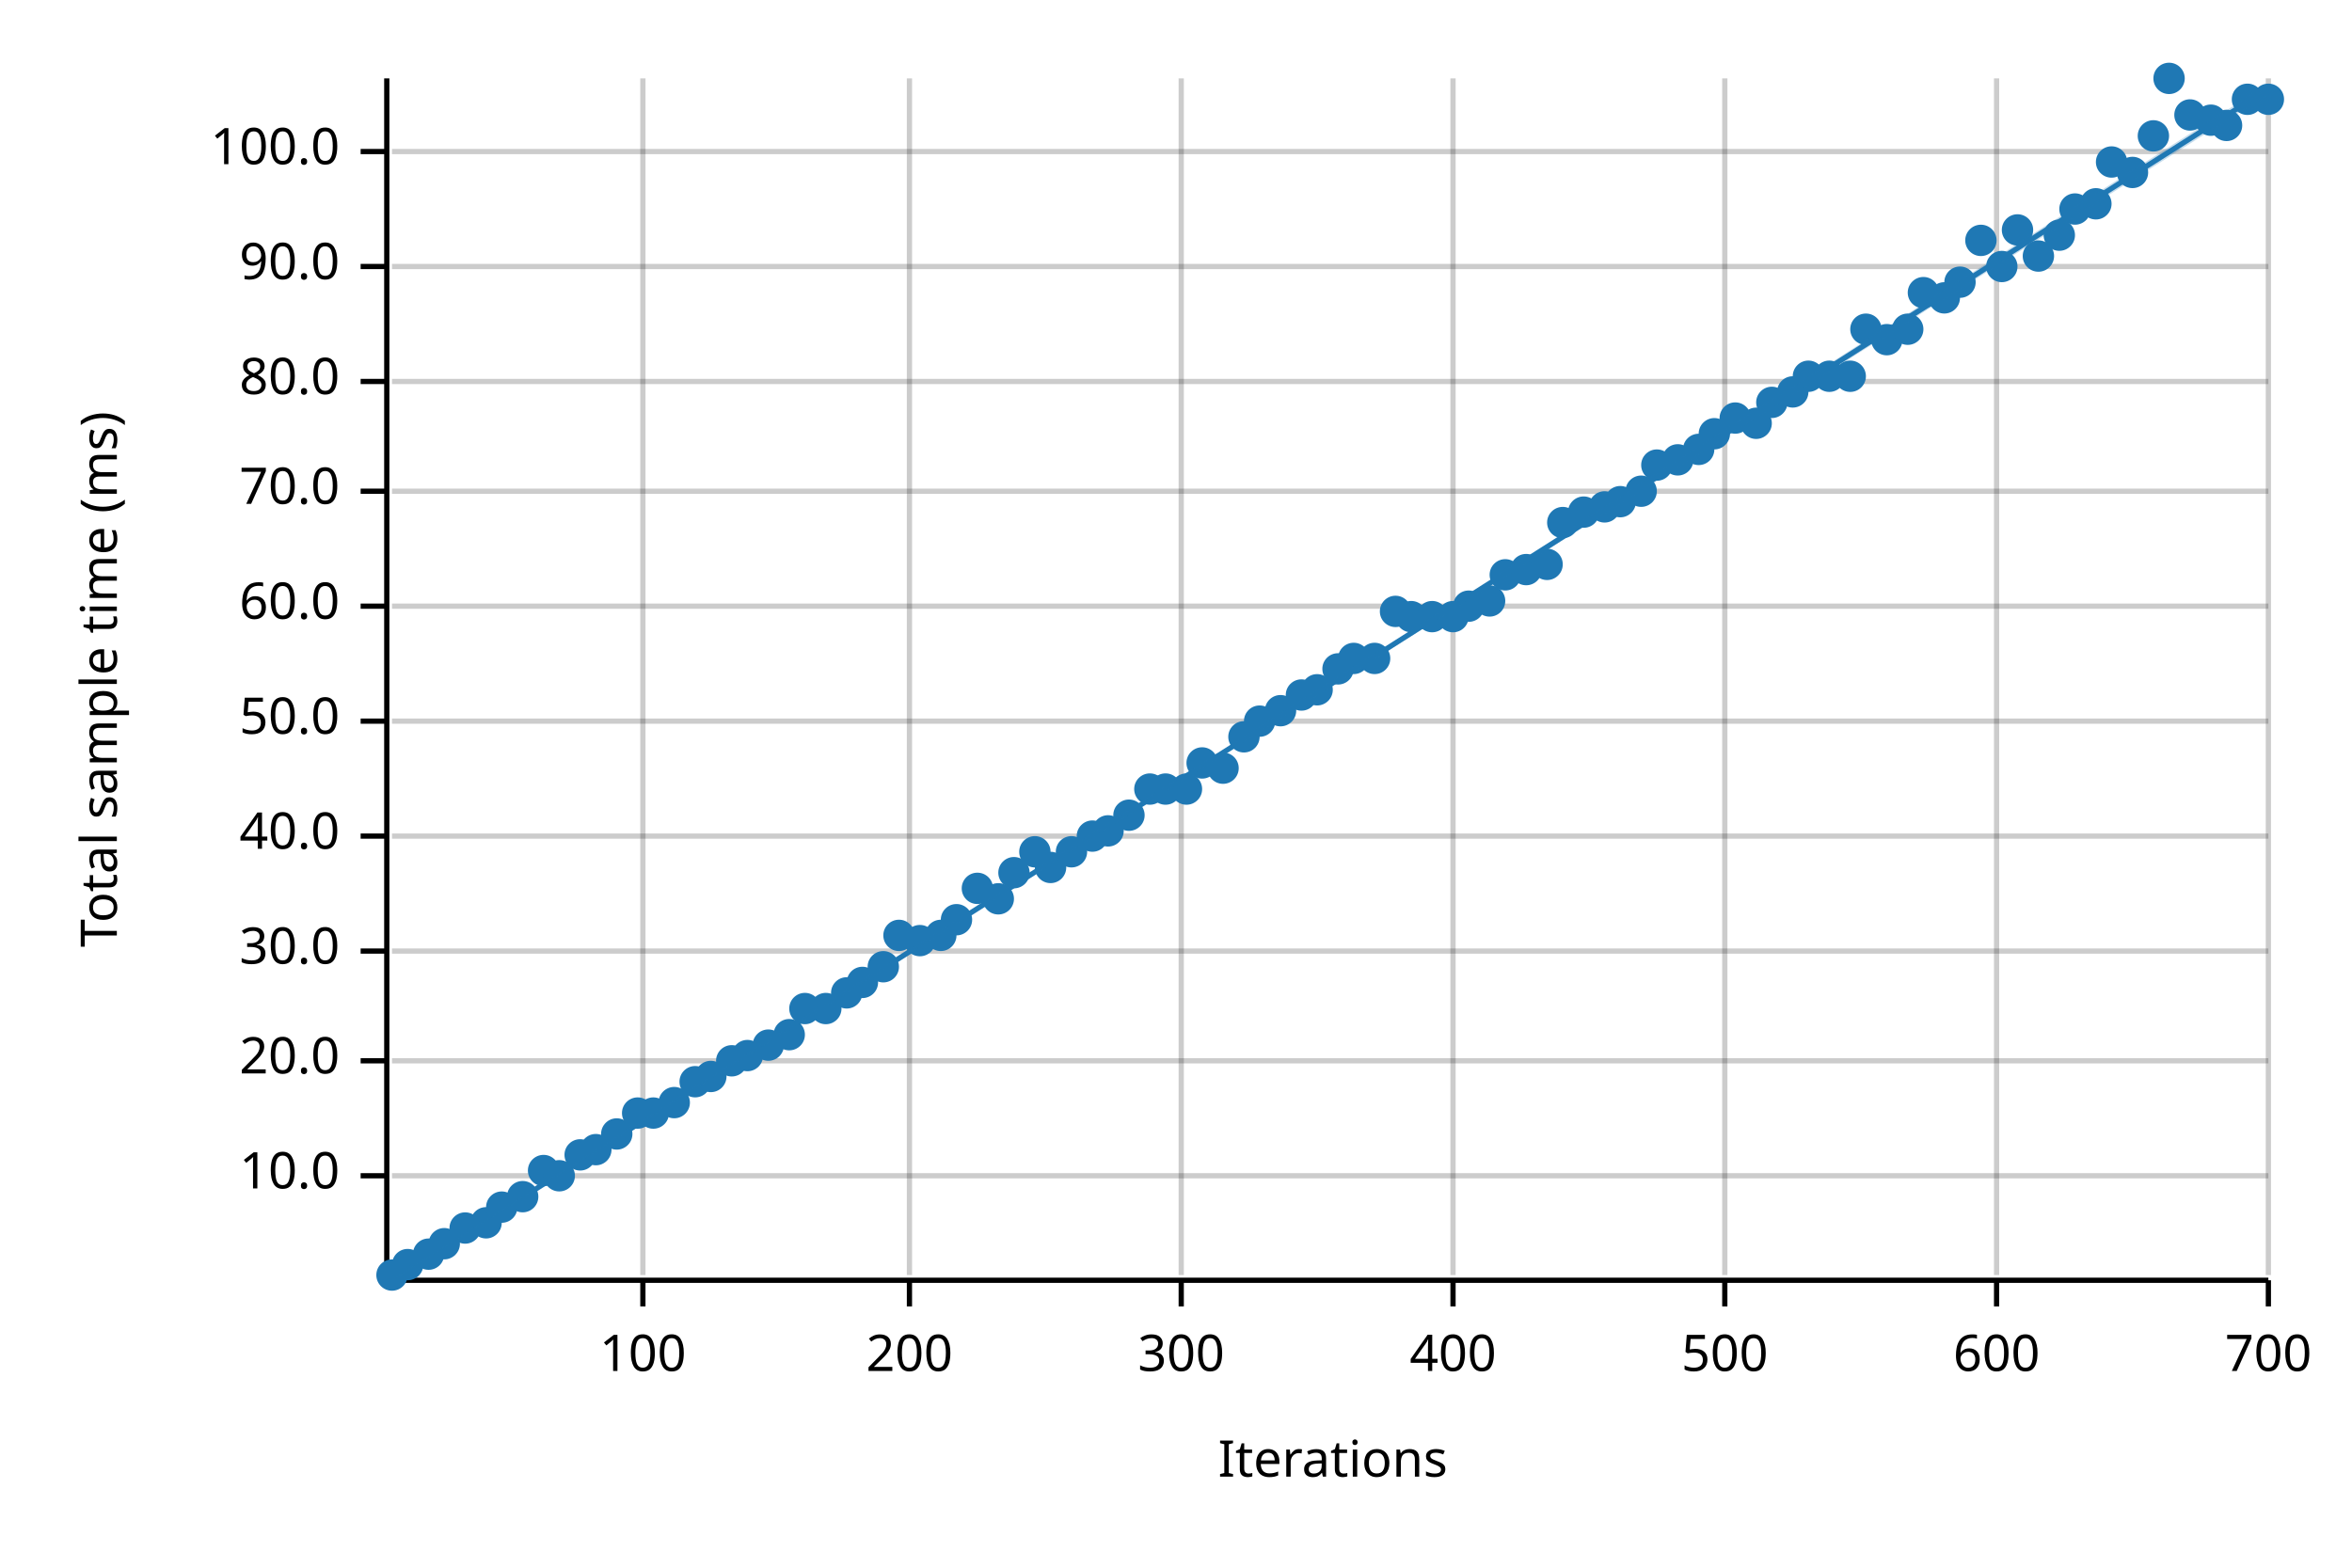
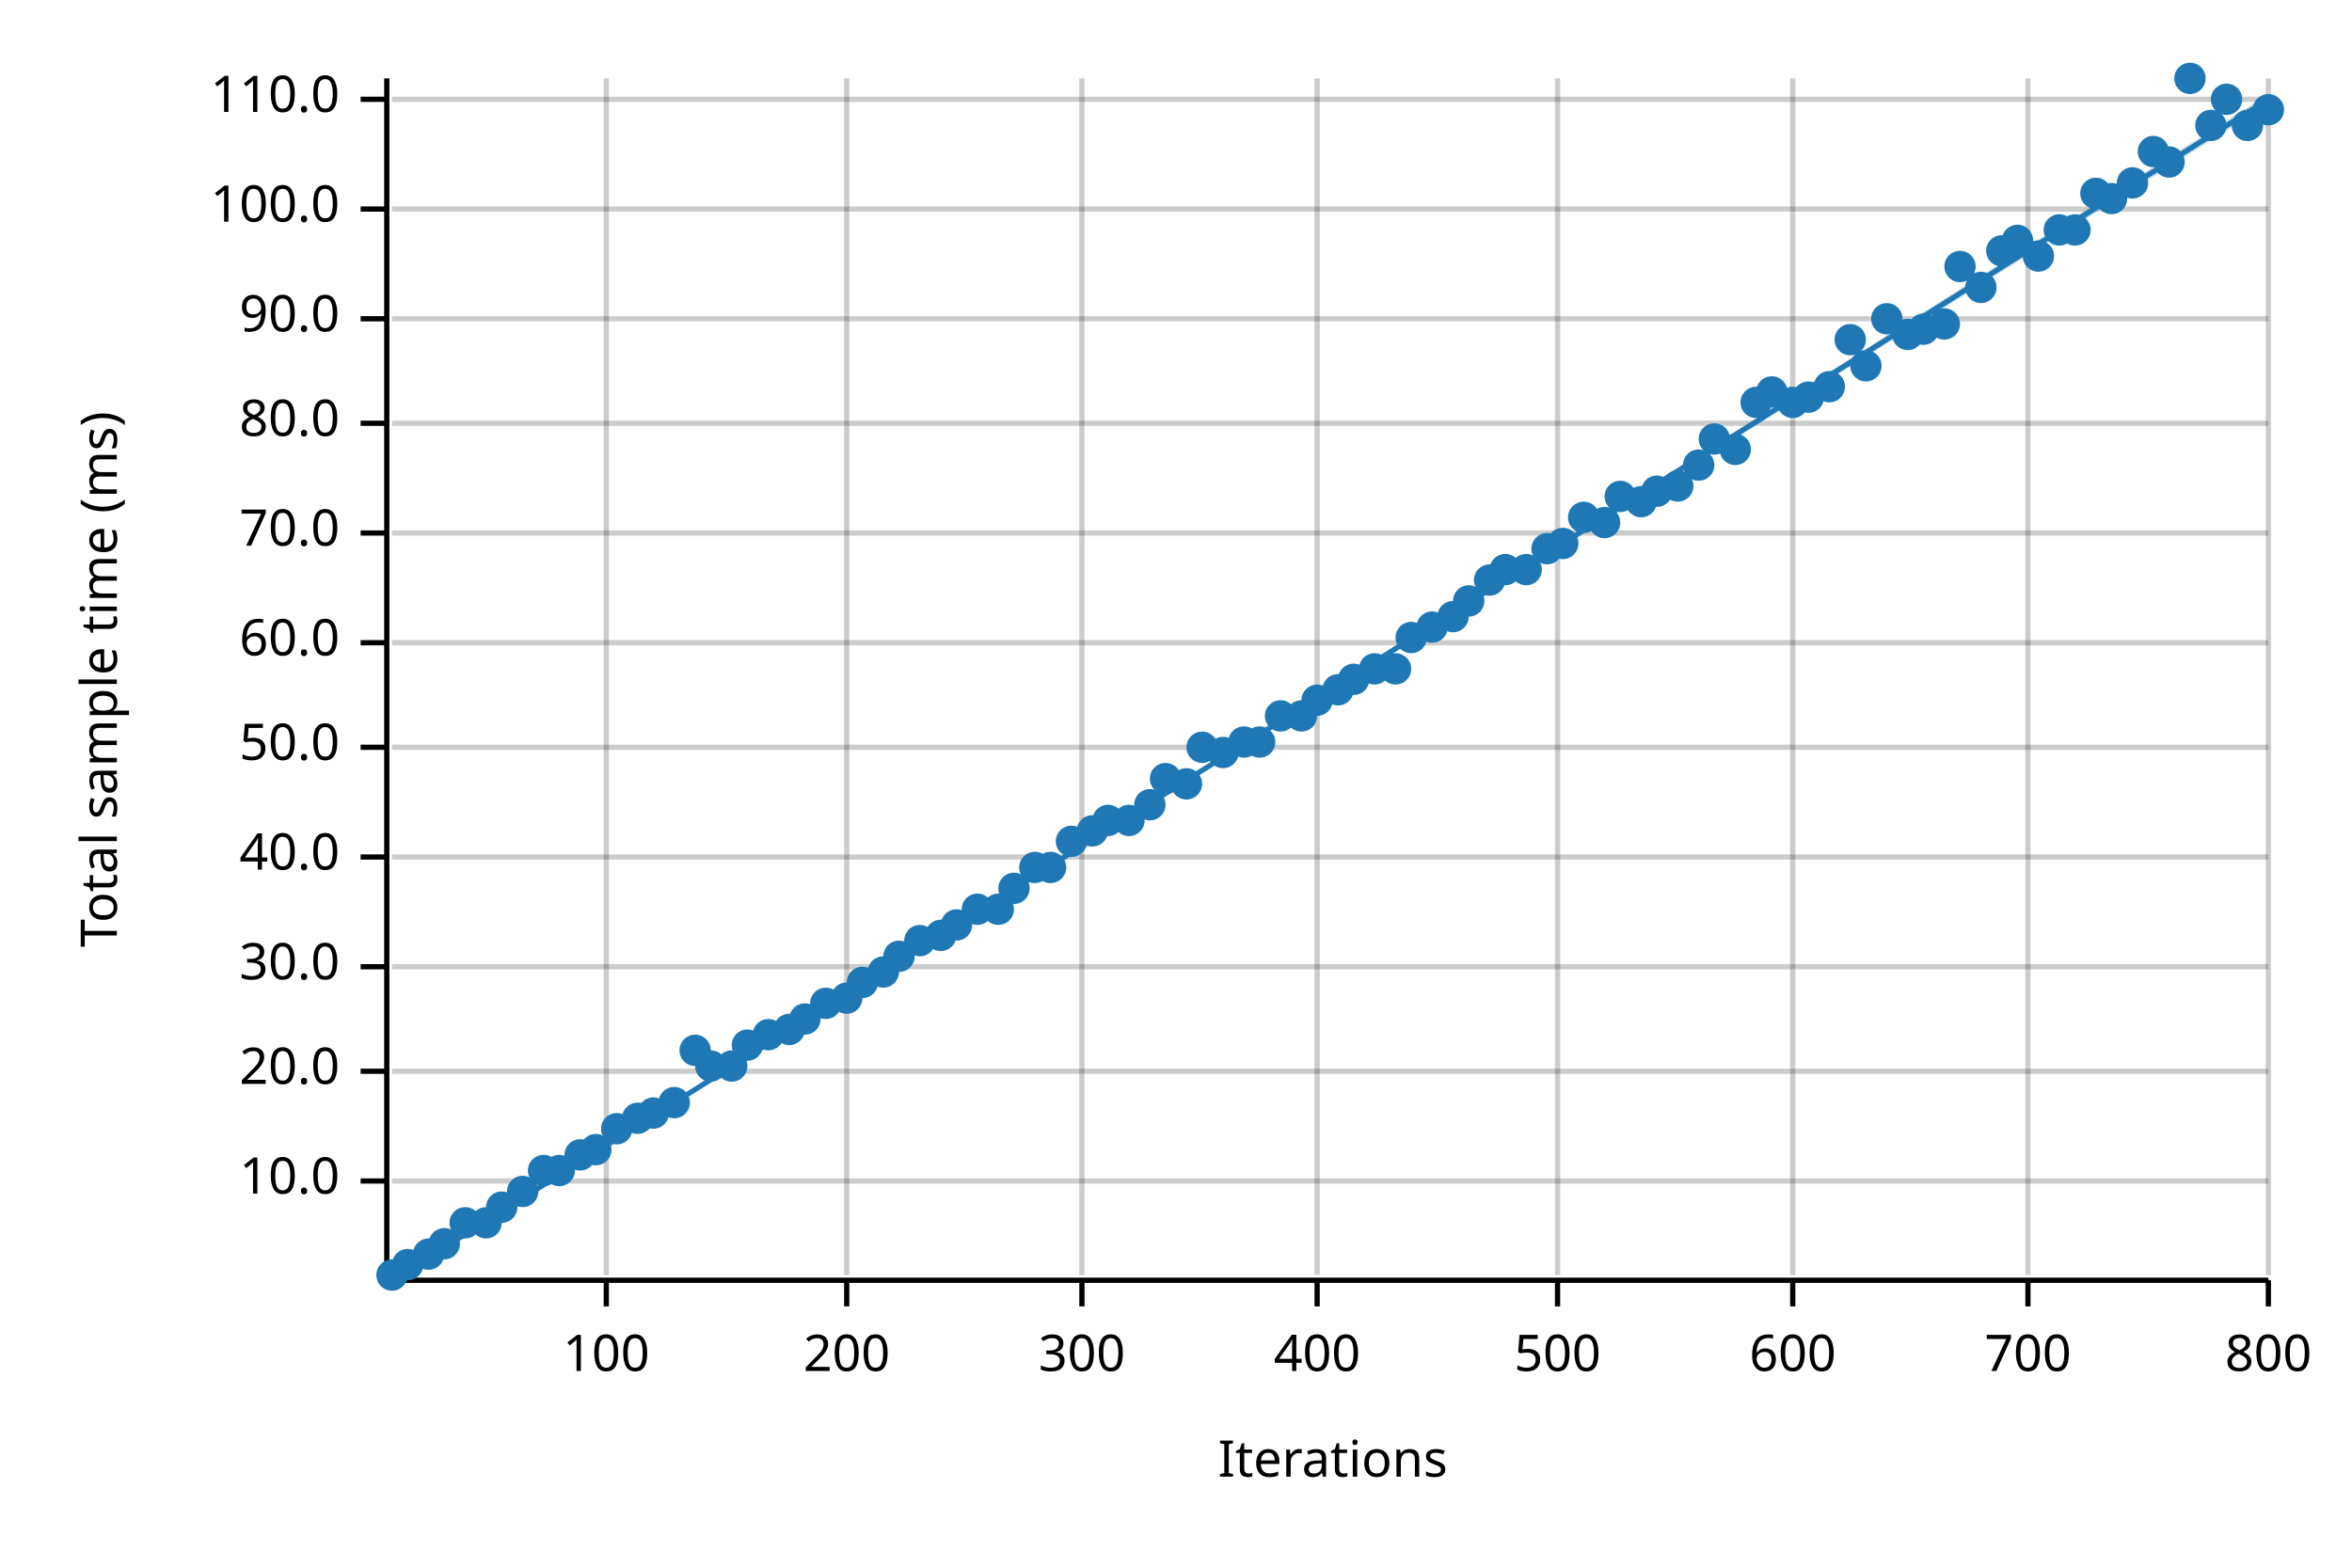
<svg xmlns="http://www.w3.org/2000/svg" width="450" height="300" viewBox="0 0 450 300">
  <text x="15" y="130" dy="0.76em" text-anchor="middle" font-family="sans-serif" font-size="9.677" opacity="1" fill="#000000" transform="rotate(270, 15, 130)">
Total sample time (ms)
</text>
  <text x="255" y="285" dy="-0.5ex" text-anchor="middle" font-family="sans-serif" font-size="9.677" opacity="1" fill="#000000">
Iterations
</text>
-   <line opacity="0.2" stroke="#000000" stroke-width="1" x1="123" y1="244" x2="123" y2="15" />
-   <line opacity="0.2" stroke="#000000" stroke-width="1" x1="174" y1="244" x2="174" y2="15" />
-   <line opacity="0.2" stroke="#000000" stroke-width="1" x1="226" y1="244" x2="226" y2="15" />
-   <line opacity="0.2" stroke="#000000" stroke-width="1" x1="278" y1="244" x2="278" y2="15" />
-   <line opacity="0.2" stroke="#000000" stroke-width="1" x1="330" y1="244" x2="330" y2="15" />
-   <line opacity="0.2" stroke="#000000" stroke-width="1" x1="382" y1="244" x2="382" y2="15" />
+   <line opacity="0.2" stroke="#000000" stroke-width="1" x1="116" y1="244" x2="116" y2="15" />
+   <line opacity="0.2" stroke="#000000" stroke-width="1" x1="162" y1="244" x2="162" y2="15" />
+   <line opacity="0.2" stroke="#000000" stroke-width="1" x1="207" y1="244" x2="207" y2="15" />
+   <line opacity="0.2" stroke="#000000" stroke-width="1" x1="252" y1="244" x2="252" y2="15" />
+   <line opacity="0.2" stroke="#000000" stroke-width="1" x1="298" y1="244" x2="298" y2="15" />
+   <line opacity="0.2" stroke="#000000" stroke-width="1" x1="343" y1="244" x2="343" y2="15" />
+   <line opacity="0.2" stroke="#000000" stroke-width="1" x1="388" y1="244" x2="388" y2="15" />
  <line opacity="0.2" stroke="#000000" stroke-width="1" x1="434" y1="244" x2="434" y2="15" />
-   <line opacity="0.2" stroke="#000000" stroke-width="1" x1="75" y1="225" x2="434" y2="225" />
-   <line opacity="0.2" stroke="#000000" stroke-width="1" x1="75" y1="203" x2="434" y2="203" />
-   <line opacity="0.2" stroke="#000000" stroke-width="1" x1="75" y1="182" x2="434" y2="182" />
-   <line opacity="0.2" stroke="#000000" stroke-width="1" x1="75" y1="160" x2="434" y2="160" />
-   <line opacity="0.2" stroke="#000000" stroke-width="1" x1="75" y1="138" x2="434" y2="138" />
-   <line opacity="0.2" stroke="#000000" stroke-width="1" x1="75" y1="116" x2="434" y2="116" />
-   <line opacity="0.2" stroke="#000000" stroke-width="1" x1="75" y1="94" x2="434" y2="94" />
-   <line opacity="0.2" stroke="#000000" stroke-width="1" x1="75" y1="73" x2="434" y2="73" />
-   <line opacity="0.2" stroke="#000000" stroke-width="1" x1="75" y1="51" x2="434" y2="51" />
-   <line opacity="0.2" stroke="#000000" stroke-width="1" x1="75" y1="29" x2="434" y2="29" />
+   <line opacity="0.2" stroke="#000000" stroke-width="1" x1="75" y1="226" x2="434" y2="226" />
+   <line opacity="0.2" stroke="#000000" stroke-width="1" x1="75" y1="205" x2="434" y2="205" />
+   <line opacity="0.2" stroke="#000000" stroke-width="1" x1="75" y1="185" x2="434" y2="185" />
+   <line opacity="0.2" stroke="#000000" stroke-width="1" x1="75" y1="164" x2="434" y2="164" />
+   <line opacity="0.2" stroke="#000000" stroke-width="1" x1="75" y1="143" x2="434" y2="143" />
+   <line opacity="0.2" stroke="#000000" stroke-width="1" x1="75" y1="123" x2="434" y2="123" />
+   <line opacity="0.2" stroke="#000000" stroke-width="1" x1="75" y1="102" x2="434" y2="102" />
+   <line opacity="0.2" stroke="#000000" stroke-width="1" x1="75" y1="81" x2="434" y2="81" />
+   <line opacity="0.2" stroke="#000000" stroke-width="1" x1="75" y1="61" x2="434" y2="61" />
+   <line opacity="0.2" stroke="#000000" stroke-width="1" x1="75" y1="40" x2="434" y2="40" />
+   <line opacity="0.2" stroke="#000000" stroke-width="1" x1="75" y1="19" x2="434" y2="19" />
  <polyline fill="none" opacity="1" stroke="#000000" stroke-width="1" points="74,15 74,244 " />
-   <text x="65" y="225" dy="0.5ex" text-anchor="end" font-family="sans-serif" font-size="9.677" opacity="1" fill="#000000">
+   <text x="65" y="226" dy="0.5ex" text-anchor="end" font-family="sans-serif" font-size="9.677" opacity="1" fill="#000000">
10.0
</text>
-   <polyline fill="none" opacity="1" stroke="#000000" stroke-width="1" points="69,225 74,225 " />
-   <text x="65" y="203" dy="0.5ex" text-anchor="end" font-family="sans-serif" font-size="9.677" opacity="1" fill="#000000">
+   <polyline fill="none" opacity="1" stroke="#000000" stroke-width="1" points="69,226 74,226 " />
+   <text x="65" y="205" dy="0.5ex" text-anchor="end" font-family="sans-serif" font-size="9.677" opacity="1" fill="#000000">
20.0
</text>
-   <polyline fill="none" opacity="1" stroke="#000000" stroke-width="1" points="69,203 74,203 " />
-   <text x="65" y="182" dy="0.5ex" text-anchor="end" font-family="sans-serif" font-size="9.677" opacity="1" fill="#000000">
+   <polyline fill="none" opacity="1" stroke="#000000" stroke-width="1" points="69,205 74,205 " />
+   <text x="65" y="185" dy="0.5ex" text-anchor="end" font-family="sans-serif" font-size="9.677" opacity="1" fill="#000000">
30.0
</text>
-   <polyline fill="none" opacity="1" stroke="#000000" stroke-width="1" points="69,182 74,182 " />
-   <text x="65" y="160" dy="0.5ex" text-anchor="end" font-family="sans-serif" font-size="9.677" opacity="1" fill="#000000">
+   <polyline fill="none" opacity="1" stroke="#000000" stroke-width="1" points="69,185 74,185 " />
+   <text x="65" y="164" dy="0.5ex" text-anchor="end" font-family="sans-serif" font-size="9.677" opacity="1" fill="#000000">
40.0
</text>
-   <polyline fill="none" opacity="1" stroke="#000000" stroke-width="1" points="69,160 74,160 " />
-   <text x="65" y="138" dy="0.5ex" text-anchor="end" font-family="sans-serif" font-size="9.677" opacity="1" fill="#000000">
+   <polyline fill="none" opacity="1" stroke="#000000" stroke-width="1" points="69,164 74,164 " />
+   <text x="65" y="143" dy="0.5ex" text-anchor="end" font-family="sans-serif" font-size="9.677" opacity="1" fill="#000000">
50.0
</text>
-   <polyline fill="none" opacity="1" stroke="#000000" stroke-width="1" points="69,138 74,138 " />
-   <text x="65" y="116" dy="0.5ex" text-anchor="end" font-family="sans-serif" font-size="9.677" opacity="1" fill="#000000">
+   <polyline fill="none" opacity="1" stroke="#000000" stroke-width="1" points="69,143 74,143 " />
+   <text x="65" y="123" dy="0.5ex" text-anchor="end" font-family="sans-serif" font-size="9.677" opacity="1" fill="#000000">
60.0
</text>
-   <polyline fill="none" opacity="1" stroke="#000000" stroke-width="1" points="69,116 74,116 " />
-   <text x="65" y="94" dy="0.5ex" text-anchor="end" font-family="sans-serif" font-size="9.677" opacity="1" fill="#000000">
+   <polyline fill="none" opacity="1" stroke="#000000" stroke-width="1" points="69,123 74,123 " />
+   <text x="65" y="102" dy="0.5ex" text-anchor="end" font-family="sans-serif" font-size="9.677" opacity="1" fill="#000000">
70.0
</text>
-   <polyline fill="none" opacity="1" stroke="#000000" stroke-width="1" points="69,94 74,94 " />
-   <text x="65" y="73" dy="0.5ex" text-anchor="end" font-family="sans-serif" font-size="9.677" opacity="1" fill="#000000">
+   <polyline fill="none" opacity="1" stroke="#000000" stroke-width="1" points="69,102 74,102 " />
+   <text x="65" y="81" dy="0.5ex" text-anchor="end" font-family="sans-serif" font-size="9.677" opacity="1" fill="#000000">
80.0
</text>
-   <polyline fill="none" opacity="1" stroke="#000000" stroke-width="1" points="69,73 74,73 " />
-   <text x="65" y="51" dy="0.5ex" text-anchor="end" font-family="sans-serif" font-size="9.677" opacity="1" fill="#000000">
+   <polyline fill="none" opacity="1" stroke="#000000" stroke-width="1" points="69,81 74,81 " />
+   <text x="65" y="61" dy="0.5ex" text-anchor="end" font-family="sans-serif" font-size="9.677" opacity="1" fill="#000000">
90.0
</text>
-   <polyline fill="none" opacity="1" stroke="#000000" stroke-width="1" points="69,51 74,51 " />
-   <text x="65" y="29" dy="0.5ex" text-anchor="end" font-family="sans-serif" font-size="9.677" opacity="1" fill="#000000">
+   <polyline fill="none" opacity="1" stroke="#000000" stroke-width="1" points="69,61 74,61 " />
+   <text x="65" y="40" dy="0.5ex" text-anchor="end" font-family="sans-serif" font-size="9.677" opacity="1" fill="#000000">
100.0
</text>
-   <polyline fill="none" opacity="1" stroke="#000000" stroke-width="1" points="69,29 74,29 " />
+   <polyline fill="none" opacity="1" stroke="#000000" stroke-width="1" points="69,40 74,40 " />
+   <text x="65" y="19" dy="0.5ex" text-anchor="end" font-family="sans-serif" font-size="9.677" opacity="1" fill="#000000">
+ 110.0
+ </text>
+   <polyline fill="none" opacity="1" stroke="#000000" stroke-width="1" points="69,19 74,19 " />
  <polyline fill="none" opacity="1" stroke="#000000" stroke-width="1" points="75,245 434,245 " />
-   <text x="123" y="255" dy="0.76em" text-anchor="middle" font-family="sans-serif" font-size="9.677" opacity="1" fill="#000000">
+   <text x="116" y="255" dy="0.76em" text-anchor="middle" font-family="sans-serif" font-size="9.677" opacity="1" fill="#000000">
100
</text>
-   <polyline fill="none" opacity="1" stroke="#000000" stroke-width="1" points="123,245 123,250 " />
-   <text x="174" y="255" dy="0.76em" text-anchor="middle" font-family="sans-serif" font-size="9.677" opacity="1" fill="#000000">
+   <polyline fill="none" opacity="1" stroke="#000000" stroke-width="1" points="116,245 116,250 " />
+   <text x="162" y="255" dy="0.76em" text-anchor="middle" font-family="sans-serif" font-size="9.677" opacity="1" fill="#000000">
200
</text>
-   <polyline fill="none" opacity="1" stroke="#000000" stroke-width="1" points="174,245 174,250 " />
-   <text x="226" y="255" dy="0.76em" text-anchor="middle" font-family="sans-serif" font-size="9.677" opacity="1" fill="#000000">
+   <polyline fill="none" opacity="1" stroke="#000000" stroke-width="1" points="162,245 162,250 " />
+   <text x="207" y="255" dy="0.76em" text-anchor="middle" font-family="sans-serif" font-size="9.677" opacity="1" fill="#000000">
300
</text>
-   <polyline fill="none" opacity="1" stroke="#000000" stroke-width="1" points="226,245 226,250 " />
-   <text x="278" y="255" dy="0.76em" text-anchor="middle" font-family="sans-serif" font-size="9.677" opacity="1" fill="#000000">
+   <polyline fill="none" opacity="1" stroke="#000000" stroke-width="1" points="207,245 207,250 " />
+   <text x="252" y="255" dy="0.76em" text-anchor="middle" font-family="sans-serif" font-size="9.677" opacity="1" fill="#000000">
400
</text>
-   <polyline fill="none" opacity="1" stroke="#000000" stroke-width="1" points="278,245 278,250 " />
-   <text x="330" y="255" dy="0.76em" text-anchor="middle" font-family="sans-serif" font-size="9.677" opacity="1" fill="#000000">
+   <polyline fill="none" opacity="1" stroke="#000000" stroke-width="1" points="252,245 252,250 " />
+   <text x="298" y="255" dy="0.76em" text-anchor="middle" font-family="sans-serif" font-size="9.677" opacity="1" fill="#000000">
500
</text>
-   <polyline fill="none" opacity="1" stroke="#000000" stroke-width="1" points="330,245 330,250 " />
-   <text x="382" y="255" dy="0.76em" text-anchor="middle" font-family="sans-serif" font-size="9.677" opacity="1" fill="#000000">
+   <polyline fill="none" opacity="1" stroke="#000000" stroke-width="1" points="298,245 298,250 " />
+   <text x="343" y="255" dy="0.76em" text-anchor="middle" font-family="sans-serif" font-size="9.677" opacity="1" fill="#000000">
600
</text>
-   <polyline fill="none" opacity="1" stroke="#000000" stroke-width="1" points="382,245 382,250 " />
+   <polyline fill="none" opacity="1" stroke="#000000" stroke-width="1" points="343,245 343,250 " />
+   <text x="388" y="255" dy="0.76em" text-anchor="middle" font-family="sans-serif" font-size="9.677" opacity="1" fill="#000000">
+ 700
+ </text>
+   <polyline fill="none" opacity="1" stroke="#000000" stroke-width="1" points="388,245 388,250 " />
  <text x="434" y="255" dy="0.76em" text-anchor="middle" font-family="sans-serif" font-size="9.677" opacity="1" fill="#000000">
- 700
+ 800
</text>
  <polyline fill="none" opacity="1" stroke="#000000" stroke-width="1" points="434,245 434,250 " />
  <circle cx="75" cy="244" r="3" opacity="1" fill="#1F78B4" stroke="none" stroke-width="1" />
  <circle cx="78" cy="242" r="3" opacity="1" fill="#1F78B4" stroke="none" stroke-width="1" />
  <circle cx="82" cy="240" r="3" opacity="1" fill="#1F78B4" stroke="none" stroke-width="1" />
  <circle cx="85" cy="238" r="3" opacity="1" fill="#1F78B4" stroke="none" stroke-width="1" />
-   <circle cx="89" cy="235" r="3" opacity="1" fill="#1F78B4" stroke="none" stroke-width="1" />
+   <circle cx="89" cy="234" r="3" opacity="1" fill="#1F78B4" stroke="none" stroke-width="1" />
  <circle cx="93" cy="234" r="3" opacity="1" fill="#1F78B4" stroke="none" stroke-width="1" />
  <circle cx="96" cy="231" r="3" opacity="1" fill="#1F78B4" stroke="none" stroke-width="1" />
-   <circle cx="100" cy="229" r="3" opacity="1" fill="#1F78B4" stroke="none" stroke-width="1" />
+   <circle cx="100" cy="228" r="3" opacity="1" fill="#1F78B4" stroke="none" stroke-width="1" />
  <circle cx="104" cy="224" r="3" opacity="1" fill="#1F78B4" stroke="none" stroke-width="1" />
-   <circle cx="107" cy="225" r="3" opacity="1" fill="#1F78B4" stroke="none" stroke-width="1" />
+   <circle cx="107" cy="224" r="3" opacity="1" fill="#1F78B4" stroke="none" stroke-width="1" />
  <circle cx="111" cy="221" r="3" opacity="1" fill="#1F78B4" stroke="none" stroke-width="1" />
  <circle cx="114" cy="220" r="3" opacity="1" fill="#1F78B4" stroke="none" stroke-width="1" />
-   <circle cx="118" cy="217" r="3" opacity="1" fill="#1F78B4" stroke="none" stroke-width="1" />
-   <circle cx="122" cy="213" r="3" opacity="1" fill="#1F78B4" stroke="none" stroke-width="1" />
+   <circle cx="118" cy="216" r="3" opacity="1" fill="#1F78B4" stroke="none" stroke-width="1" />
+   <circle cx="122" cy="214" r="3" opacity="1" fill="#1F78B4" stroke="none" stroke-width="1" />
  <circle cx="125" cy="213" r="3" opacity="1" fill="#1F78B4" stroke="none" stroke-width="1" />
  <circle cx="129" cy="211" r="3" opacity="1" fill="#1F78B4" stroke="none" stroke-width="1" />
-   <circle cx="133" cy="207" r="3" opacity="1" fill="#1F78B4" stroke="none" stroke-width="1" />
-   <circle cx="136" cy="206" r="3" opacity="1" fill="#1F78B4" stroke="none" stroke-width="1" />
-   <circle cx="140" cy="203" r="3" opacity="1" fill="#1F78B4" stroke="none" stroke-width="1" />
-   <circle cx="143" cy="202" r="3" opacity="1" fill="#1F78B4" stroke="none" stroke-width="1" />
-   <circle cx="147" cy="200" r="3" opacity="1" fill="#1F78B4" stroke="none" stroke-width="1" />
-   <circle cx="151" cy="198" r="3" opacity="1" fill="#1F78B4" stroke="none" stroke-width="1" />
-   <circle cx="154" cy="193" r="3" opacity="1" fill="#1F78B4" stroke="none" stroke-width="1" />
-   <circle cx="158" cy="193" r="3" opacity="1" fill="#1F78B4" stroke="none" stroke-width="1" />
-   <circle cx="162" cy="190" r="3" opacity="1" fill="#1F78B4" stroke="none" stroke-width="1" />
+   <circle cx="133" cy="201" r="3" opacity="1" fill="#1F78B4" stroke="none" stroke-width="1" />
+   <circle cx="136" cy="204" r="3" opacity="1" fill="#1F78B4" stroke="none" stroke-width="1" />
+   <circle cx="140" cy="204" r="3" opacity="1" fill="#1F78B4" stroke="none" stroke-width="1" />
+   <circle cx="143" cy="200" r="3" opacity="1" fill="#1F78B4" stroke="none" stroke-width="1" />
+   <circle cx="147" cy="198" r="3" opacity="1" fill="#1F78B4" stroke="none" stroke-width="1" />
+   <circle cx="151" cy="197" r="3" opacity="1" fill="#1F78B4" stroke="none" stroke-width="1" />
+   <circle cx="154" cy="195" r="3" opacity="1" fill="#1F78B4" stroke="none" stroke-width="1" />
+   <circle cx="158" cy="192" r="3" opacity="1" fill="#1F78B4" stroke="none" stroke-width="1" />
+   <circle cx="162" cy="191" r="3" opacity="1" fill="#1F78B4" stroke="none" stroke-width="1" />
  <circle cx="165" cy="188" r="3" opacity="1" fill="#1F78B4" stroke="none" stroke-width="1" />
-   <circle cx="169" cy="185" r="3" opacity="1" fill="#1F78B4" stroke="none" stroke-width="1" />
-   <circle cx="172" cy="179" r="3" opacity="1" fill="#1F78B4" stroke="none" stroke-width="1" />
+   <circle cx="169" cy="186" r="3" opacity="1" fill="#1F78B4" stroke="none" stroke-width="1" />
+   <circle cx="172" cy="183" r="3" opacity="1" fill="#1F78B4" stroke="none" stroke-width="1" />
  <circle cx="176" cy="180" r="3" opacity="1" fill="#1F78B4" stroke="none" stroke-width="1" />
  <circle cx="180" cy="179" r="3" opacity="1" fill="#1F78B4" stroke="none" stroke-width="1" />
-   <circle cx="183" cy="176" r="3" opacity="1" fill="#1F78B4" stroke="none" stroke-width="1" />
-   <circle cx="187" cy="170" r="3" opacity="1" fill="#1F78B4" stroke="none" stroke-width="1" />
-   <circle cx="191" cy="172" r="3" opacity="1" fill="#1F78B4" stroke="none" stroke-width="1" />
-   <circle cx="194" cy="167" r="3" opacity="1" fill="#1F78B4" stroke="none" stroke-width="1" />
-   <circle cx="198" cy="163" r="3" opacity="1" fill="#1F78B4" stroke="none" stroke-width="1" />
+   <circle cx="183" cy="177" r="3" opacity="1" fill="#1F78B4" stroke="none" stroke-width="1" />
+   <circle cx="187" cy="174" r="3" opacity="1" fill="#1F78B4" stroke="none" stroke-width="1" />
+   <circle cx="191" cy="174" r="3" opacity="1" fill="#1F78B4" stroke="none" stroke-width="1" />
+   <circle cx="194" cy="170" r="3" opacity="1" fill="#1F78B4" stroke="none" stroke-width="1" />
+   <circle cx="198" cy="166" r="3" opacity="1" fill="#1F78B4" stroke="none" stroke-width="1" />
  <circle cx="201" cy="166" r="3" opacity="1" fill="#1F78B4" stroke="none" stroke-width="1" />
-   <circle cx="205" cy="163" r="3" opacity="1" fill="#1F78B4" stroke="none" stroke-width="1" />
-   <circle cx="209" cy="160" r="3" opacity="1" fill="#1F78B4" stroke="none" stroke-width="1" />
-   <circle cx="212" cy="159" r="3" opacity="1" fill="#1F78B4" stroke="none" stroke-width="1" />
-   <circle cx="216" cy="156" r="3" opacity="1" fill="#1F78B4" stroke="none" stroke-width="1" />
-   <circle cx="220" cy="151" r="3" opacity="1" fill="#1F78B4" stroke="none" stroke-width="1" />
-   <circle cx="223" cy="151" r="3" opacity="1" fill="#1F78B4" stroke="none" stroke-width="1" />
-   <circle cx="227" cy="151" r="3" opacity="1" fill="#1F78B4" stroke="none" stroke-width="1" />
-   <circle cx="230" cy="146" r="3" opacity="1" fill="#1F78B4" stroke="none" stroke-width="1" />
-   <circle cx="234" cy="147" r="3" opacity="1" fill="#1F78B4" stroke="none" stroke-width="1" />
-   <circle cx="238" cy="141" r="3" opacity="1" fill="#1F78B4" stroke="none" stroke-width="1" />
-   <circle cx="241" cy="138" r="3" opacity="1" fill="#1F78B4" stroke="none" stroke-width="1" />
-   <circle cx="245" cy="136" r="3" opacity="1" fill="#1F78B4" stroke="none" stroke-width="1" />
-   <circle cx="249" cy="133" r="3" opacity="1" fill="#1F78B4" stroke="none" stroke-width="1" />
-   <circle cx="252" cy="132" r="3" opacity="1" fill="#1F78B4" stroke="none" stroke-width="1" />
-   <circle cx="256" cy="128" r="3" opacity="1" fill="#1F78B4" stroke="none" stroke-width="1" />
-   <circle cx="259" cy="126" r="3" opacity="1" fill="#1F78B4" stroke="none" stroke-width="1" />
-   <circle cx="263" cy="126" r="3" opacity="1" fill="#1F78B4" stroke="none" stroke-width="1" />
-   <circle cx="267" cy="117" r="3" opacity="1" fill="#1F78B4" stroke="none" stroke-width="1" />
-   <circle cx="270" cy="118" r="3" opacity="1" fill="#1F78B4" stroke="none" stroke-width="1" />
-   <circle cx="274" cy="118" r="3" opacity="1" fill="#1F78B4" stroke="none" stroke-width="1" />
+   <circle cx="205" cy="161" r="3" opacity="1" fill="#1F78B4" stroke="none" stroke-width="1" />
+   <circle cx="209" cy="159" r="3" opacity="1" fill="#1F78B4" stroke="none" stroke-width="1" />
+   <circle cx="212" cy="157" r="3" opacity="1" fill="#1F78B4" stroke="none" stroke-width="1" />
+   <circle cx="216" cy="157" r="3" opacity="1" fill="#1F78B4" stroke="none" stroke-width="1" />
+   <circle cx="220" cy="154" r="3" opacity="1" fill="#1F78B4" stroke="none" stroke-width="1" />
+   <circle cx="223" cy="149" r="3" opacity="1" fill="#1F78B4" stroke="none" stroke-width="1" />
+   <circle cx="227" cy="150" r="3" opacity="1" fill="#1F78B4" stroke="none" stroke-width="1" />
+   <circle cx="230" cy="143" r="3" opacity="1" fill="#1F78B4" stroke="none" stroke-width="1" />
+   <circle cx="234" cy="144" r="3" opacity="1" fill="#1F78B4" stroke="none" stroke-width="1" />
+   <circle cx="238" cy="142" r="3" opacity="1" fill="#1F78B4" stroke="none" stroke-width="1" />
+   <circle cx="241" cy="142" r="3" opacity="1" fill="#1F78B4" stroke="none" stroke-width="1" />
+   <circle cx="245" cy="137" r="3" opacity="1" fill="#1F78B4" stroke="none" stroke-width="1" />
+   <circle cx="249" cy="137" r="3" opacity="1" fill="#1F78B4" stroke="none" stroke-width="1" />
+   <circle cx="252" cy="134" r="3" opacity="1" fill="#1F78B4" stroke="none" stroke-width="1" />
+   <circle cx="256" cy="132" r="3" opacity="1" fill="#1F78B4" stroke="none" stroke-width="1" />
+   <circle cx="259" cy="130" r="3" opacity="1" fill="#1F78B4" stroke="none" stroke-width="1" />
+   <circle cx="263" cy="128" r="3" opacity="1" fill="#1F78B4" stroke="none" stroke-width="1" />
+   <circle cx="267" cy="128" r="3" opacity="1" fill="#1F78B4" stroke="none" stroke-width="1" />
+   <circle cx="270" cy="122" r="3" opacity="1" fill="#1F78B4" stroke="none" stroke-width="1" />
+   <circle cx="274" cy="120" r="3" opacity="1" fill="#1F78B4" stroke="none" stroke-width="1" />
  <circle cx="278" cy="118" r="3" opacity="1" fill="#1F78B4" stroke="none" stroke-width="1" />
-   <circle cx="281" cy="116" r="3" opacity="1" fill="#1F78B4" stroke="none" stroke-width="1" />
-   <circle cx="285" cy="115" r="3" opacity="1" fill="#1F78B4" stroke="none" stroke-width="1" />
-   <circle cx="288" cy="110" r="3" opacity="1" fill="#1F78B4" stroke="none" stroke-width="1" />
+   <circle cx="281" cy="115" r="3" opacity="1" fill="#1F78B4" stroke="none" stroke-width="1" />
+   <circle cx="285" cy="111" r="3" opacity="1" fill="#1F78B4" stroke="none" stroke-width="1" />
+   <circle cx="288" cy="109" r="3" opacity="1" fill="#1F78B4" stroke="none" stroke-width="1" />
  <circle cx="292" cy="109" r="3" opacity="1" fill="#1F78B4" stroke="none" stroke-width="1" />
-   <circle cx="296" cy="108" r="3" opacity="1" fill="#1F78B4" stroke="none" stroke-width="1" />
-   <circle cx="299" cy="100" r="3" opacity="1" fill="#1F78B4" stroke="none" stroke-width="1" />
-   <circle cx="303" cy="98" r="3" opacity="1" fill="#1F78B4" stroke="none" stroke-width="1" />
-   <circle cx="307" cy="97" r="3" opacity="1" fill="#1F78B4" stroke="none" stroke-width="1" />
-   <circle cx="310" cy="96" r="3" opacity="1" fill="#1F78B4" stroke="none" stroke-width="1" />
-   <circle cx="314" cy="94" r="3" opacity="1" fill="#1F78B4" stroke="none" stroke-width="1" />
-   <circle cx="317" cy="89" r="3" opacity="1" fill="#1F78B4" stroke="none" stroke-width="1" />
-   <circle cx="321" cy="88" r="3" opacity="1" fill="#1F78B4" stroke="none" stroke-width="1" />
-   <circle cx="325" cy="86" r="3" opacity="1" fill="#1F78B4" stroke="none" stroke-width="1" />
-   <circle cx="328" cy="83" r="3" opacity="1" fill="#1F78B4" stroke="none" stroke-width="1" />
-   <circle cx="332" cy="80" r="3" opacity="1" fill="#1F78B4" stroke="none" stroke-width="1" />
-   <circle cx="336" cy="81" r="3" opacity="1" fill="#1F78B4" stroke="none" stroke-width="1" />
-   <circle cx="339" cy="77" r="3" opacity="1" fill="#1F78B4" stroke="none" stroke-width="1" />
-   <circle cx="343" cy="75" r="3" opacity="1" fill="#1F78B4" stroke="none" stroke-width="1" />
-   <circle cx="346" cy="72" r="3" opacity="1" fill="#1F78B4" stroke="none" stroke-width="1" />
-   <circle cx="350" cy="72" r="3" opacity="1" fill="#1F78B4" stroke="none" stroke-width="1" />
-   <circle cx="354" cy="72" r="3" opacity="1" fill="#1F78B4" stroke="none" stroke-width="1" />
-   <circle cx="357" cy="63" r="3" opacity="1" fill="#1F78B4" stroke="none" stroke-width="1" />
-   <circle cx="361" cy="65" r="3" opacity="1" fill="#1F78B4" stroke="none" stroke-width="1" />
-   <circle cx="365" cy="63" r="3" opacity="1" fill="#1F78B4" stroke="none" stroke-width="1" />
-   <circle cx="368" cy="56" r="3" opacity="1" fill="#1F78B4" stroke="none" stroke-width="1" />
-   <circle cx="372" cy="57" r="3" opacity="1" fill="#1F78B4" stroke="none" stroke-width="1" />
-   <circle cx="375" cy="54" r="3" opacity="1" fill="#1F78B4" stroke="none" stroke-width="1" />
-   <circle cx="379" cy="46" r="3" opacity="1" fill="#1F78B4" stroke="none" stroke-width="1" />
-   <circle cx="383" cy="51" r="3" opacity="1" fill="#1F78B4" stroke="none" stroke-width="1" />
-   <circle cx="386" cy="44" r="3" opacity="1" fill="#1F78B4" stroke="none" stroke-width="1" />
+   <circle cx="296" cy="105" r="3" opacity="1" fill="#1F78B4" stroke="none" stroke-width="1" />
+   <circle cx="299" cy="104" r="3" opacity="1" fill="#1F78B4" stroke="none" stroke-width="1" />
+   <circle cx="303" cy="99" r="3" opacity="1" fill="#1F78B4" stroke="none" stroke-width="1" />
+   <circle cx="307" cy="100" r="3" opacity="1" fill="#1F78B4" stroke="none" stroke-width="1" />
+   <circle cx="310" cy="95" r="3" opacity="1" fill="#1F78B4" stroke="none" stroke-width="1" />
+   <circle cx="314" cy="96" r="3" opacity="1" fill="#1F78B4" stroke="none" stroke-width="1" />
+   <circle cx="317" cy="94" r="3" opacity="1" fill="#1F78B4" stroke="none" stroke-width="1" />
+   <circle cx="321" cy="93" r="3" opacity="1" fill="#1F78B4" stroke="none" stroke-width="1" />
+   <circle cx="325" cy="89" r="3" opacity="1" fill="#1F78B4" stroke="none" stroke-width="1" />
+   <circle cx="328" cy="84" r="3" opacity="1" fill="#1F78B4" stroke="none" stroke-width="1" />
+   <circle cx="332" cy="86" r="3" opacity="1" fill="#1F78B4" stroke="none" stroke-width="1" />
+   <circle cx="336" cy="77" r="3" opacity="1" fill="#1F78B4" stroke="none" stroke-width="1" />
+   <circle cx="339" cy="75" r="3" opacity="1" fill="#1F78B4" stroke="none" stroke-width="1" />
+   <circle cx="343" cy="77" r="3" opacity="1" fill="#1F78B4" stroke="none" stroke-width="1" />
+   <circle cx="346" cy="76" r="3" opacity="1" fill="#1F78B4" stroke="none" stroke-width="1" />
+   <circle cx="350" cy="74" r="3" opacity="1" fill="#1F78B4" stroke="none" stroke-width="1" />
+   <circle cx="354" cy="65" r="3" opacity="1" fill="#1F78B4" stroke="none" stroke-width="1" />
+   <circle cx="357" cy="70" r="3" opacity="1" fill="#1F78B4" stroke="none" stroke-width="1" />
+   <circle cx="361" cy="61" r="3" opacity="1" fill="#1F78B4" stroke="none" stroke-width="1" />
+   <circle cx="365" cy="64" r="3" opacity="1" fill="#1F78B4" stroke="none" stroke-width="1" />
+   <circle cx="368" cy="63" r="3" opacity="1" fill="#1F78B4" stroke="none" stroke-width="1" />
+   <circle cx="372" cy="62" r="3" opacity="1" fill="#1F78B4" stroke="none" stroke-width="1" />
+   <circle cx="375" cy="51" r="3" opacity="1" fill="#1F78B4" stroke="none" stroke-width="1" />
+   <circle cx="379" cy="55" r="3" opacity="1" fill="#1F78B4" stroke="none" stroke-width="1" />
+   <circle cx="383" cy="48" r="3" opacity="1" fill="#1F78B4" stroke="none" stroke-width="1" />
+   <circle cx="386" cy="46" r="3" opacity="1" fill="#1F78B4" stroke="none" stroke-width="1" />
  <circle cx="390" cy="49" r="3" opacity="1" fill="#1F78B4" stroke="none" stroke-width="1" />
-   <circle cx="394" cy="45" r="3" opacity="1" fill="#1F78B4" stroke="none" stroke-width="1" />
-   <circle cx="397" cy="40" r="3" opacity="1" fill="#1F78B4" stroke="none" stroke-width="1" />
-   <circle cx="401" cy="39" r="3" opacity="1" fill="#1F78B4" stroke="none" stroke-width="1" />
-   <circle cx="404" cy="31" r="3" opacity="1" fill="#1F78B4" stroke="none" stroke-width="1" />
-   <circle cx="408" cy="33" r="3" opacity="1" fill="#1F78B4" stroke="none" stroke-width="1" />
-   <circle cx="412" cy="26" r="3" opacity="1" fill="#1F78B4" stroke="none" stroke-width="1" />
-   <circle cx="415" cy="15" r="3" opacity="1" fill="#1F78B4" stroke="none" stroke-width="1" />
-   <circle cx="419" cy="22" r="3" opacity="1" fill="#1F78B4" stroke="none" stroke-width="1" />
-   <circle cx="423" cy="23" r="3" opacity="1" fill="#1F78B4" stroke="none" stroke-width="1" />
-   <circle cx="426" cy="24" r="3" opacity="1" fill="#1F78B4" stroke="none" stroke-width="1" />
-   <circle cx="430" cy="19" r="3" opacity="1" fill="#1F78B4" stroke="none" stroke-width="1" />
-   <circle cx="434" cy="19" r="3" opacity="1" fill="#1F78B4" stroke="none" stroke-width="1" />
-   <polyline fill="none" opacity="1" stroke="#1F78B4" stroke-width="1" points="75,245 434,17 " />
-   <polygon opacity="0.25" fill="#1F78B4" points="75,245 434,18 434,16 " />
+   <circle cx="394" cy="44" r="3" opacity="1" fill="#1F78B4" stroke="none" stroke-width="1" />
+   <circle cx="397" cy="44" r="3" opacity="1" fill="#1F78B4" stroke="none" stroke-width="1" />
+   <circle cx="401" cy="37" r="3" opacity="1" fill="#1F78B4" stroke="none" stroke-width="1" />
+   <circle cx="404" cy="38" r="3" opacity="1" fill="#1F78B4" stroke="none" stroke-width="1" />
+   <circle cx="408" cy="35" r="3" opacity="1" fill="#1F78B4" stroke="none" stroke-width="1" />
+   <circle cx="412" cy="29" r="3" opacity="1" fill="#1F78B4" stroke="none" stroke-width="1" />
+   <circle cx="415" cy="31" r="3" opacity="1" fill="#1F78B4" stroke="none" stroke-width="1" />
+   <circle cx="419" cy="15" r="3" opacity="1" fill="#1F78B4" stroke="none" stroke-width="1" />
+   <circle cx="423" cy="24" r="3" opacity="1" fill="#1F78B4" stroke="none" stroke-width="1" />
+   <circle cx="426" cy="19" r="3" opacity="1" fill="#1F78B4" stroke="none" stroke-width="1" />
+   <circle cx="430" cy="24" r="3" opacity="1" fill="#1F78B4" stroke="none" stroke-width="1" />
+   <circle cx="434" cy="21" r="3" opacity="1" fill="#1F78B4" stroke="none" stroke-width="1" />
+   <polyline fill="none" opacity="1" stroke="#1F78B4" stroke-width="1" points="75,245 434,19 " />
+   <polygon opacity="0.25" fill="#1F78B4" points="75,245 434,20 434,18 " />
</svg>
